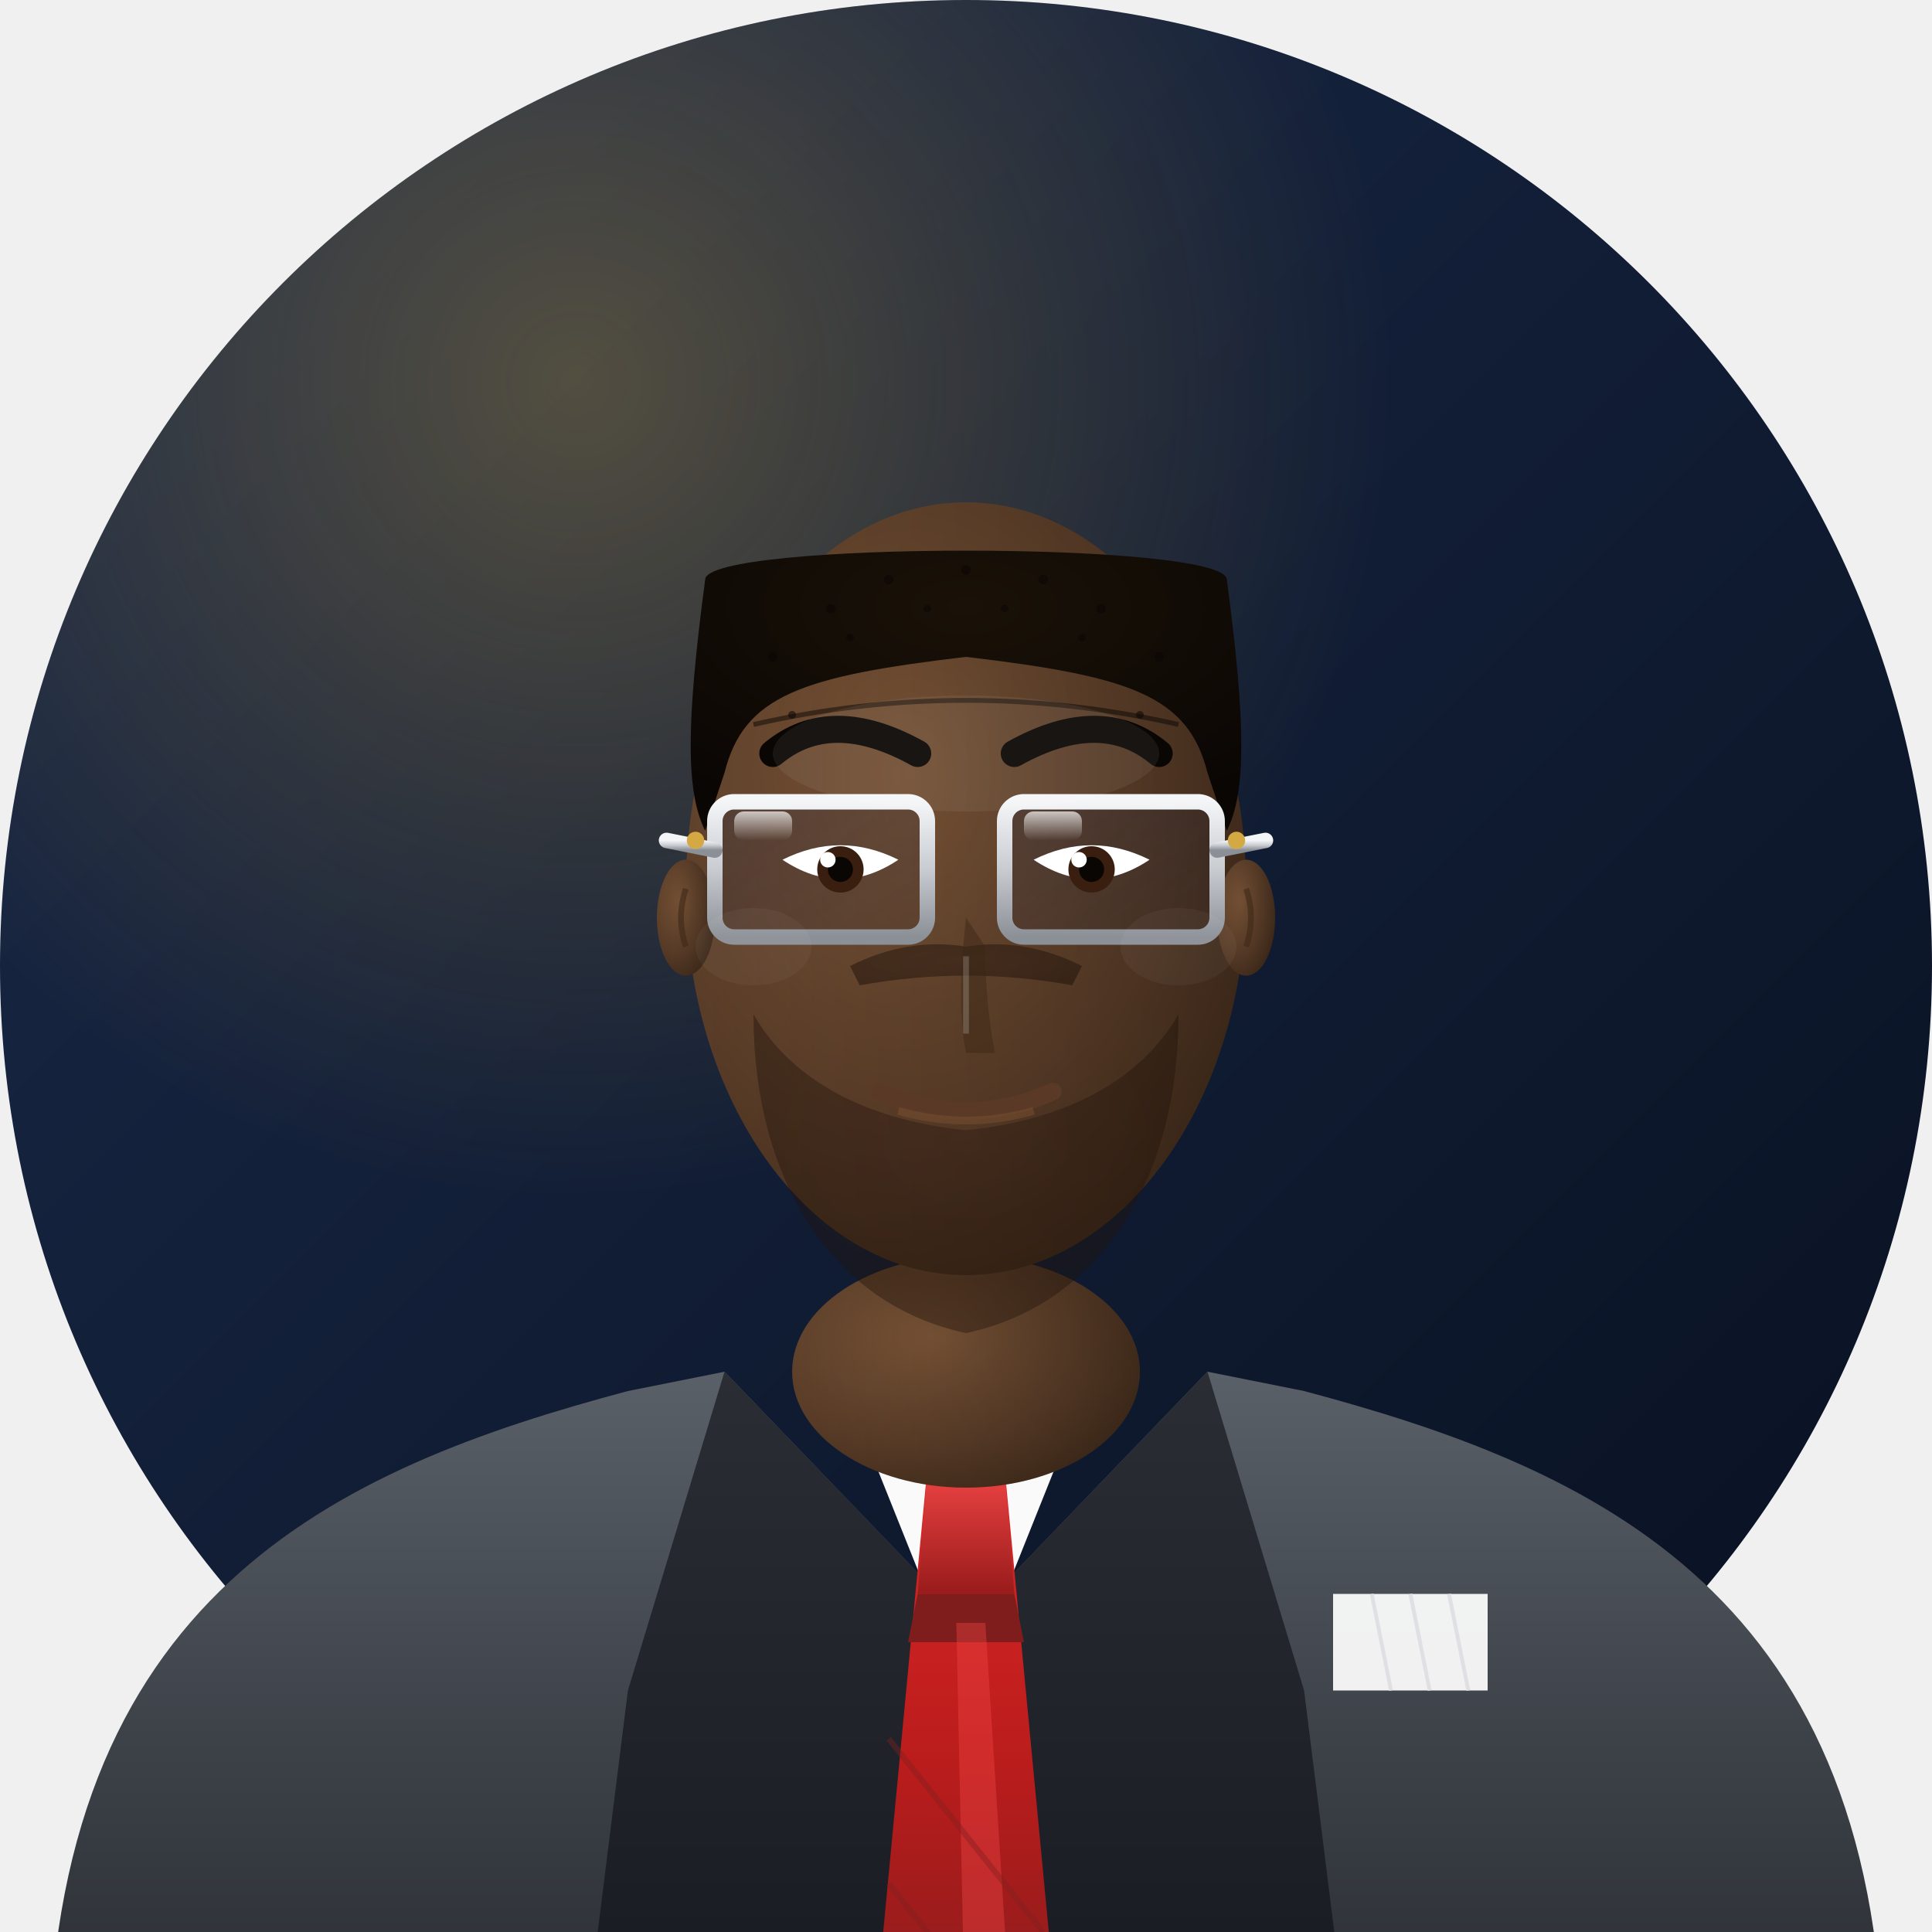
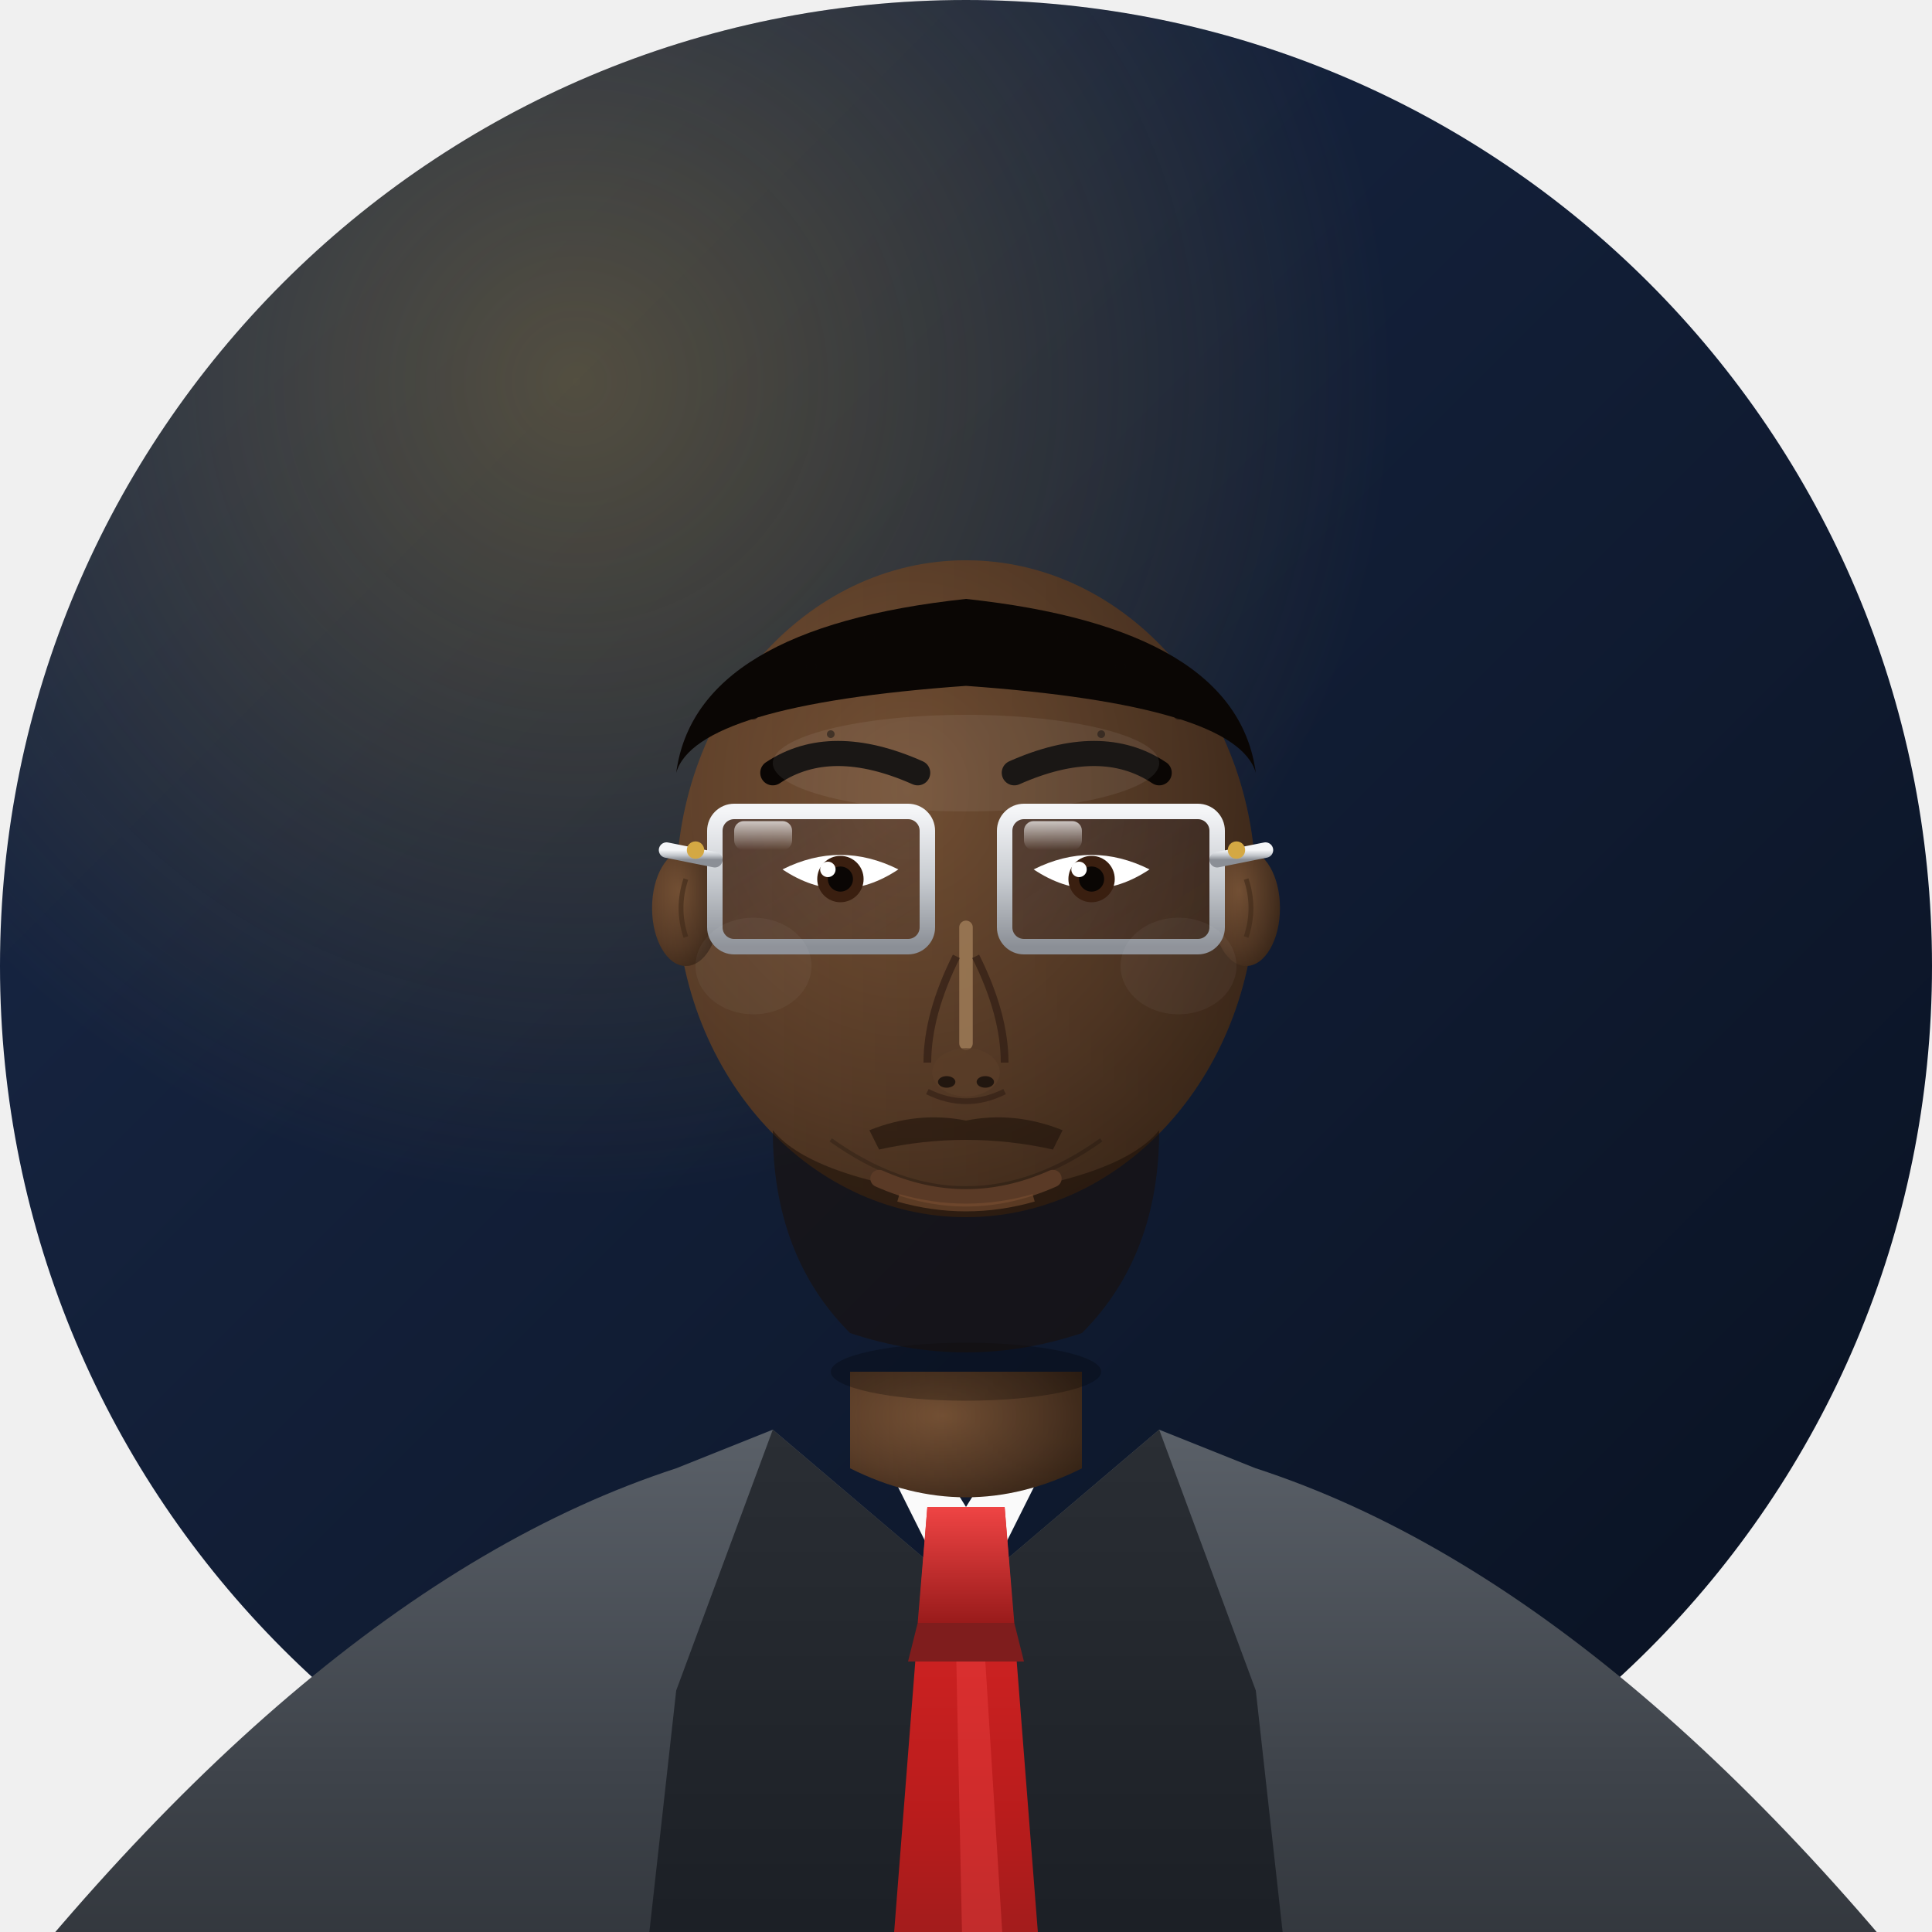
<svg xmlns="http://www.w3.org/2000/svg" viewBox="0 0 200 200">
  <defs>
    <linearGradient id="bg" x1="0%" y1="0%" x2="100%" y2="100%">
      <stop offset="0%" stop-color="#1a2a4a" />
      <stop offset="100%" stop-color="#08101f" />
    </linearGradient>
    <radialGradient id="warmGlow" cx="30%" cy="20%" r="70%">
      <stop offset="0%" stop-color="#d4a843" stop-opacity="0.32" />
      <stop offset="60%" stop-color="#d4a843" stop-opacity="0" />
    </radialGradient>
    <radialGradient id="skin" cx="40%" cy="35%" r="80%">
      <stop offset="0%" stop-color="#7c5638" />
      <stop offset="60%" stop-color="#5a3d28" />
      <stop offset="100%" stop-color="#3d2818" />
    </radialGradient>
    <linearGradient id="skinShade" x1="0%" y1="0%" x2="100%" y2="0%">
      <stop offset="0%" stop-color="#000" stop-opacity="0" />
      <stop offset="100%" stop-color="#000" stop-opacity="0.2" />
    </linearGradient>
    <linearGradient id="suit" x1="0%" y1="0%" x2="0%" y2="100%">
      <stop offset="0%" stop-color="#5a6068" />
      <stop offset="50%" stop-color="#3e434a" />
      <stop offset="100%" stop-color="#272b30" />
    </linearGradient>
    <linearGradient id="lapel" x1="0%" y1="0%" x2="0%" y2="100%">
      <stop offset="0%" stop-color="#2a2e34" />
      <stop offset="100%" stop-color="#161a20" />
    </linearGradient>
    <linearGradient id="tie" x1="0%" y1="0%" x2="0%" y2="100%">
      <stop offset="0%" stop-color="#dc2626" />
      <stop offset="50%" stop-color="#b91c1c" />
      <stop offset="100%" stop-color="#7f1d1d" />
    </linearGradient>
    <linearGradient id="tieKnot" x1="0%" y1="0%" x2="0%" y2="100%">
      <stop offset="0%" stop-color="#ef4444" />
      <stop offset="100%" stop-color="#991b1b" />
    </linearGradient>
-     <radialGradient id="hairGrad" cx="50%" cy="20%" r="80%">
-       <stop offset="0%" stop-color="#1a1208" />
-       <stop offset="100%" stop-color="#0a0604" />
-     </radialGradient>
-     <radialGradient id="beard" cx="50%" cy="40%" r="70%">
-       <stop offset="0%" stop-color="#2a1810" />
-       <stop offset="100%" stop-color="#1a0f08" />
-     </radialGradient>
    <linearGradient id="silver" x1="0%" y1="0%" x2="0%" y2="100%">
      <stop offset="0%" stop-color="#f4f5f7" />
      <stop offset="50%" stop-color="#c8ccd1" />
      <stop offset="100%" stop-color="#8b8f96" />
    </linearGradient>
    <linearGradient id="silverShine" x1="0%" y1="0%" x2="0%" y2="100%">
      <stop offset="0%" stop-color="#fff" stop-opacity="0.7" />
      <stop offset="100%" stop-color="#fff" stop-opacity="0" />
    </linearGradient>
    <linearGradient id="glass" x1="0%" y1="0%" x2="100%" y2="100%">
-       <stop offset="0%" stop-color="#1a2c5b" stop-opacity="0.2" />
-       <stop offset="100%" stop-color="#0f1c3f" stop-opacity="0.08" />
+       <stop offset="0%" stop-color="#1a2c5b" stop-opacity="0.18" />
+       <stop offset="100%" stop-color="#0f1c3f" stop-opacity="0.06" />
    </linearGradient>
  </defs>
  <circle cx="100" cy="100" r="100" fill="url(#bg)" />
  <circle cx="100" cy="100" r="100" fill="url(#warmGlow)" />
  <g clip-path="circle(100px at 100px 100px)">
-     <path d="M 5 215 C 5 165, 35 152, 65 144 L 75 142 L 100 168 L 125 142 L 135 144 C 165 152, 195 165, 195 215 Z" fill="url(#suit)" />
-     <path d="M 75 142 L 100 168 L 92 215 L 60 215 L 65 175 Z" fill="url(#lapel)" />
-     <path d="M 125 142 L 100 168 L 108 215 L 140 215 L 135 175 Z" fill="url(#lapel)" />
-     <path d="M 88 145 L 100 175 L 112 145 L 108 142 L 100 152 L 92 142 Z" fill="#fafafa" />
-     <path d="M 92 142 L 100 152 L 108 142 L 105 145 L 100 158 L 95 145 Z" fill="#e8e8ec" />
-     <path d="M 96 152 L 104 152 L 110 215 L 90 215 Z" fill="url(#tie)" />
-     <path d="M 96 152 L 104 152 L 105 165 L 95 165 Z" fill="url(#tieKnot)" />
-     <path d="M 95 165 L 105 165 L 106 170 L 94 170 Z" fill="#7f1d1d" />
-     <path d="M 99 168 L 102 168 L 105 215 L 100 215 Z" fill="#ef4444" opacity="0.4" />
-     <path d="M 92 180 L 108 200" stroke="#7f1d1d" stroke-width="0.6" opacity="0.4" />
-     <path d="M 92 195 L 108 215" stroke="#7f1d1d" stroke-width="0.6" opacity="0.4" />
-     <path d="M 138 165 L 154 165 L 154 175 L 138 175 Z" fill="#fafafa" opacity="0.95" />
-     <path d="M 142 165 L 144 175 M 146 165 L 148 175 M 150 165 L 152 175" stroke="#e0e0e4" stroke-width="0.4" />
+     <path d="M -10 220              Q 30 165, 70 152              L 80 148              L 100 165              L 120 148              L 130 152              Q 170 165, 210 220 Z" fill="url(#suit)" />
+     <path d="M 80 148 L 100 165 L 95 220 L 65 220 L 70 175 Z" fill="url(#lapel)" />
+     <path d="M 120 148 L 100 165 L 105 220 L 135 220 L 130 175 Z" fill="url(#lapel)" />
+     <path d="M 91 150 L 100 168 L 109 150 L 105 148 L 100 156 L 95 148 Z" fill="#fafafa" />
+     <path d="M 96 156 L 104 156 L 109 220 L 91 220 Z" fill="url(#tie)" />
+     <path d="M 96 156 L 104 156 L 105 168 L 95 168 Z" fill="url(#tieKnot)" />
+     <path d="M 95 168 L 105 168 L 106 172 L 94 172 Z" fill="#7f1d1d" />
+     <path d="M 99 172 L 102 172 L 105 220 L 100 220 Z" fill="#ef4444" opacity="0.4" />
  </g>
-   <ellipse cx="100" cy="142" rx="18" ry="12" fill="url(#skin)" />
-   <ellipse cx="100" cy="142" rx="18" ry="12" fill="url(#skinShade)" />
-   <ellipse cx="100" cy="92" rx="29" ry="40" fill="url(#skin)" />
-   <ellipse cx="100" cy="92" rx="29" ry="40" fill="url(#skinShade)" />
-   <ellipse cx="71" cy="95" rx="3" ry="6" fill="url(#skin)" />
-   <ellipse cx="129" cy="95" rx="3" ry="6" fill="url(#skin)" />
-   <ellipse cx="71" cy="95" rx="3" ry="6" fill="url(#skinShade)" />
-   <ellipse cx="129" cy="95" rx="3" ry="6" fill="url(#skinShade)" />
-   <path d="M 71 92 Q 70 95, 71 98" stroke="#3d2818" stroke-width="0.6" fill="none" opacity="0.6" />
-   <path d="M 129 92 Q 130 95, 129 98" stroke="#3d2818" stroke-width="0.6" fill="none" opacity="0.6" />
-   <path d="M 73 60            C 73 56, 127 56, 127 60            C 129 75, 129 82, 127 86            L 125 80            C 123 72, 117 70, 100 68            C 83 70, 77 72, 75 80            L 73 86            C 71 82, 71 75, 73 60 Z" fill="url(#hairGrad)" />
-   <path d="M 78 75 Q 100 70, 122 75" stroke="#0a0604" stroke-width="0.5" fill="none" opacity="0.5" />
+   <path d="M 88 142 L 88 152 Q 100 158, 112 152 L 112 142 Z" fill="url(#skin)" />
+   <path d="M 88 142 L 88 152 Q 100 158, 112 152 L 112 142 Z" fill="url(#skinShade)" />
+   <ellipse cx="100" cy="142" rx="14" ry="3" fill="#000" opacity="0.25" />
+   <ellipse cx="100" cy="92" rx="30" ry="34" fill="url(#skin)" />
+   <ellipse cx="100" cy="92" rx="30" ry="34" fill="url(#skinShade)" />
+   <path d="M 86 118 Q 100 128, 114 118" stroke="#000" stroke-width="0.4" fill="none" opacity="0.2" />
+   <ellipse cx="71" cy="94" rx="3.5" ry="6" fill="url(#skin)" />
+   <ellipse cx="129" cy="94" rx="3.5" ry="6" fill="url(#skin)" />
+   <ellipse cx="71" cy="94" rx="3.5" ry="6" fill="url(#skinShade)" />
+   <ellipse cx="129" cy="94" rx="3.5" ry="6" fill="url(#skinShade)" />
+   <path d="M 71 91 Q 70 94, 71 97" stroke="#3d2818" stroke-width="0.5" fill="none" opacity="0.6" />
+   <path d="M 129 91 Q 130 94, 129 97" stroke="#3d2818" stroke-width="0.5" fill="none" opacity="0.6" />
+   <path d="M 70 80            Q 72 65, 100 62            Q 128 65, 130 80            Q 128 73, 100 71            Q 72 73, 70 80 Z" fill="#0a0604" />
  <g fill="#0a0604" opacity="0.55">
-     <circle cx="80" cy="68" r="0.5" />
-     <circle cx="86" cy="63" r="0.5" />
-     <circle cx="92" cy="60" r="0.5" />
-     <circle cx="100" cy="59" r="0.5" />
-     <circle cx="108" cy="60" r="0.5" />
-     <circle cx="114" cy="63" r="0.5" />
-     <circle cx="120" cy="68" r="0.5" />
-     <circle cx="82" cy="74" r="0.4" />
-     <circle cx="118" cy="74" r="0.4" />
-     <circle cx="88" cy="66" r="0.4" />
-     <circle cx="112" cy="66" r="0.4" />
-     <circle cx="96" cy="63" r="0.4" />
-     <circle cx="104" cy="63" r="0.4" />
+     <circle cx="78" cy="74" r="0.5" />
+     <circle cx="84" cy="69" r="0.5" />
+     <circle cx="90" cy="66" r="0.5" />
+     <circle cx="96" cy="64" r="0.5" />
+     <circle cx="100" cy="63" r="0.5" />
+     <circle cx="104" cy="64" r="0.5" />
+     <circle cx="110" cy="66" r="0.5" />
+     <circle cx="116" cy="69" r="0.5" />
+     <circle cx="122" cy="74" r="0.5" />
+     <circle cx="86" cy="76" r="0.4" />
+     <circle cx="114" cy="76" r="0.4" />
+     <circle cx="92" cy="71" r="0.4" />
+     <circle cx="108" cy="71" r="0.4" />
  </g>
-   <path d="M 78 105 C 78 122, 86 135, 100 138 C 114 135, 122 122, 122 105 C 118 112, 110 116, 100 117 C 90 116, 82 112, 78 105 Z" fill="url(#beard)" opacity="0.4" />
-   <path d="M 88 100 Q 94 97, 100 98 Q 106 97, 112 100 L 111 102 Q 100 100, 89 102 Z" fill="url(#beard)" opacity="0.5" />
-   <path d="M 80 78 Q 86 73, 95 78" stroke="#0a0604" stroke-width="2.8" fill="none" stroke-linecap="round" />
-   <path d="M 105 78 Q 114 73, 120 78" stroke="#0a0604" stroke-width="2.8" fill="none" stroke-linecap="round" />
-   <rect x="74" y="83" width="22" height="14" rx="2" fill="url(#glass)" />
-   <rect x="104" y="83" width="22" height="14" rx="2" fill="url(#glass)" />
-   <path d="M 81 89 Q 87 86, 93 89 Q 87 93, 81 89 Z" fill="white" />
-   <path d="M 107 89 Q 113 86, 119 89 Q 113 93, 107 89 Z" fill="white" />
-   <circle cx="87" cy="90" r="2.4" fill="#3a1f10" />
-   <circle cx="113" cy="90" r="2.4" fill="#3a1f10" />
-   <circle cx="87" cy="90" r="1.3" fill="#0a0604" />
-   <circle cx="113" cy="90" r="1.3" fill="#0a0604" />
-   <circle cx="85.7" cy="89" r="0.8" fill="white" />
-   <circle cx="111.7" cy="89" r="0.8" fill="white" />
-   <rect x="74" y="83" width="22" height="14" rx="2" fill="none" stroke="url(#silver)" stroke-width="1.6" />
-   <rect x="104" y="83" width="22" height="14" rx="2" fill="none" stroke="url(#silver)" stroke-width="1.6" />
-   <path d="M 96 88 L 104 88" stroke="url(#silver)" stroke-width="1.6" stroke-linecap="round" />
-   <path d="M 74 88 L 69 87" stroke="url(#silver)" stroke-width="1.6" stroke-linecap="round" />
-   <path d="M 126 88 L 131 87" stroke="url(#silver)" stroke-width="1.6" stroke-linecap="round" />
-   <rect x="76" y="84" width="6" height="3" rx="1" fill="url(#silverShine)" />
-   <rect x="106" y="84" width="6" height="3" rx="1" fill="url(#silverShine)" />
-   <circle cx="72" cy="87" r="0.9" fill="#d4a843" />
-   <circle cx="128" cy="87" r="0.9" fill="#d4a843" />
-   <path d="M 100 95 Q 99 104, 100 109 L 103 109 Q 102 104, 102 98 Z" fill="#3a2515" opacity="0.45" />
-   <path d="M 100 99 L 100 107" stroke="#fff" stroke-width="0.6" opacity="0.18" />
-   <path d="M 91 113 Q 100 117, 109 113" stroke="#5a3a26" stroke-width="1.8" fill="none" stroke-linecap="round" />
-   <path d="M 93 115 Q 100 117, 107 115" stroke="#7a4f30" stroke-width="0.8" fill="none" opacity="0.5" />
-   <ellipse cx="78" cy="98" rx="6" ry="4" fill="#fff" opacity="0.04" />
-   <ellipse cx="122" cy="98" rx="6" ry="4" fill="#fff" opacity="0.04" />
-   <ellipse cx="100" cy="78" rx="20" ry="6" fill="#fff" opacity="0.06" />
+   <path d="M 80 80 Q 86 76, 95 80" stroke="#0a0604" stroke-width="2.6" fill="none" stroke-linecap="round" />
+   <path d="M 105 80 Q 114 76, 120 80" stroke="#0a0604" stroke-width="2.6" fill="none" stroke-linecap="round" />
+   <rect x="74" y="84" width="22" height="14" rx="2" fill="url(#glass)" />
+   <rect x="104" y="84" width="22" height="14" rx="2" fill="url(#glass)" />
+   <path d="M 81 90 Q 87 87, 93 90 Q 87 94, 81 90 Z" fill="white" />
+   <path d="M 107 90 Q 113 87, 119 90 Q 113 94, 107 90 Z" fill="white" />
+   <circle cx="87" cy="91" r="2.4" fill="#3a1f10" />
+   <circle cx="113" cy="91" r="2.4" fill="#3a1f10" />
+   <circle cx="87" cy="91" r="1.3" fill="#0a0604" />
+   <circle cx="113" cy="91" r="1.3" fill="#0a0604" />
+   <circle cx="85.7" cy="90" r="0.8" fill="white" />
+   <circle cx="111.7" cy="90" r="0.8" fill="white" />
+   <rect x="74" y="84" width="22" height="14" rx="2" fill="none" stroke="url(#silver)" stroke-width="1.6" />
+   <rect x="104" y="84" width="22" height="14" rx="2" fill="none" stroke="url(#silver)" stroke-width="1.6" />
+   <path d="M 96 89 L 104 89" stroke="url(#silver)" stroke-width="1.6" stroke-linecap="round" />
+   <path d="M 74 89 L 69 88" stroke="url(#silver)" stroke-width="1.6" stroke-linecap="round" />
+   <path d="M 126 89 L 131 88" stroke="url(#silver)" stroke-width="1.6" stroke-linecap="round" />
+   <rect x="76" y="85" width="6" height="3" rx="1" fill="url(#silverShine)" />
+   <rect x="106" y="85" width="6" height="3" rx="1" fill="url(#silverShine)" />
+   <circle cx="72" cy="88" r="0.9" fill="#d4a843" />
+   <circle cx="128" cy="88" r="0.9" fill="#d4a843" />
+   <path d="M 100 96 L 100 108" stroke="#a37f5a" stroke-width="1.4" stroke-linecap="round" opacity="0.8" />
+   <path d="M 99 99 Q 96 105, 96 110" stroke="#2a1810" stroke-width="0.8" fill="none" opacity="0.6" />
+   <path d="M 101 99 Q 104 105, 104 110" stroke="#2a1810" stroke-width="0.8" fill="none" opacity="0.6" />
+   <ellipse cx="100" cy="111" rx="3.5" ry="2.5" fill="#5a3d28" opacity="0.7" />
+   <ellipse cx="98" cy="112" rx="0.9" ry="0.6" fill="#0a0604" opacity="0.7" />
+   <ellipse cx="102" cy="112" rx="0.9" ry="0.6" fill="#0a0604" opacity="0.7" />
+   <path d="M 96 113 Q 100 115, 104 113" stroke="#2a1810" stroke-width="0.6" fill="none" opacity="0.5" />
+   <path d="M 80 117 Q 80 130, 88 138 Q 100 142, 112 138 Q 120 130, 120 117 Q 116 122, 100 124 Q 84 122, 80 117 Z" fill="#1a0f08" opacity="0.55" />
+   <path d="M 90 117 Q 95 115, 100 116 Q 105 115, 110 117 L 109 119 Q 100 117, 91 119 Z" fill="#1a0f08" opacity="0.55" />
+   <path d="M 91 122 Q 100 126, 109 122" stroke="#5a3a26" stroke-width="1.8" fill="none" stroke-linecap="round" />
+   <path d="M 93 124 Q 100 126, 107 124" stroke="#7a4f30" stroke-width="0.8" fill="none" opacity="0.6" />
+   <ellipse cx="78" cy="100" rx="6" ry="5" fill="#fff" opacity="0.04" />
+   <ellipse cx="122" cy="100" rx="6" ry="5" fill="#fff" opacity="0.04" />
+   <ellipse cx="100" cy="79" rx="20" ry="5" fill="#fff" opacity="0.07" />
</svg>
